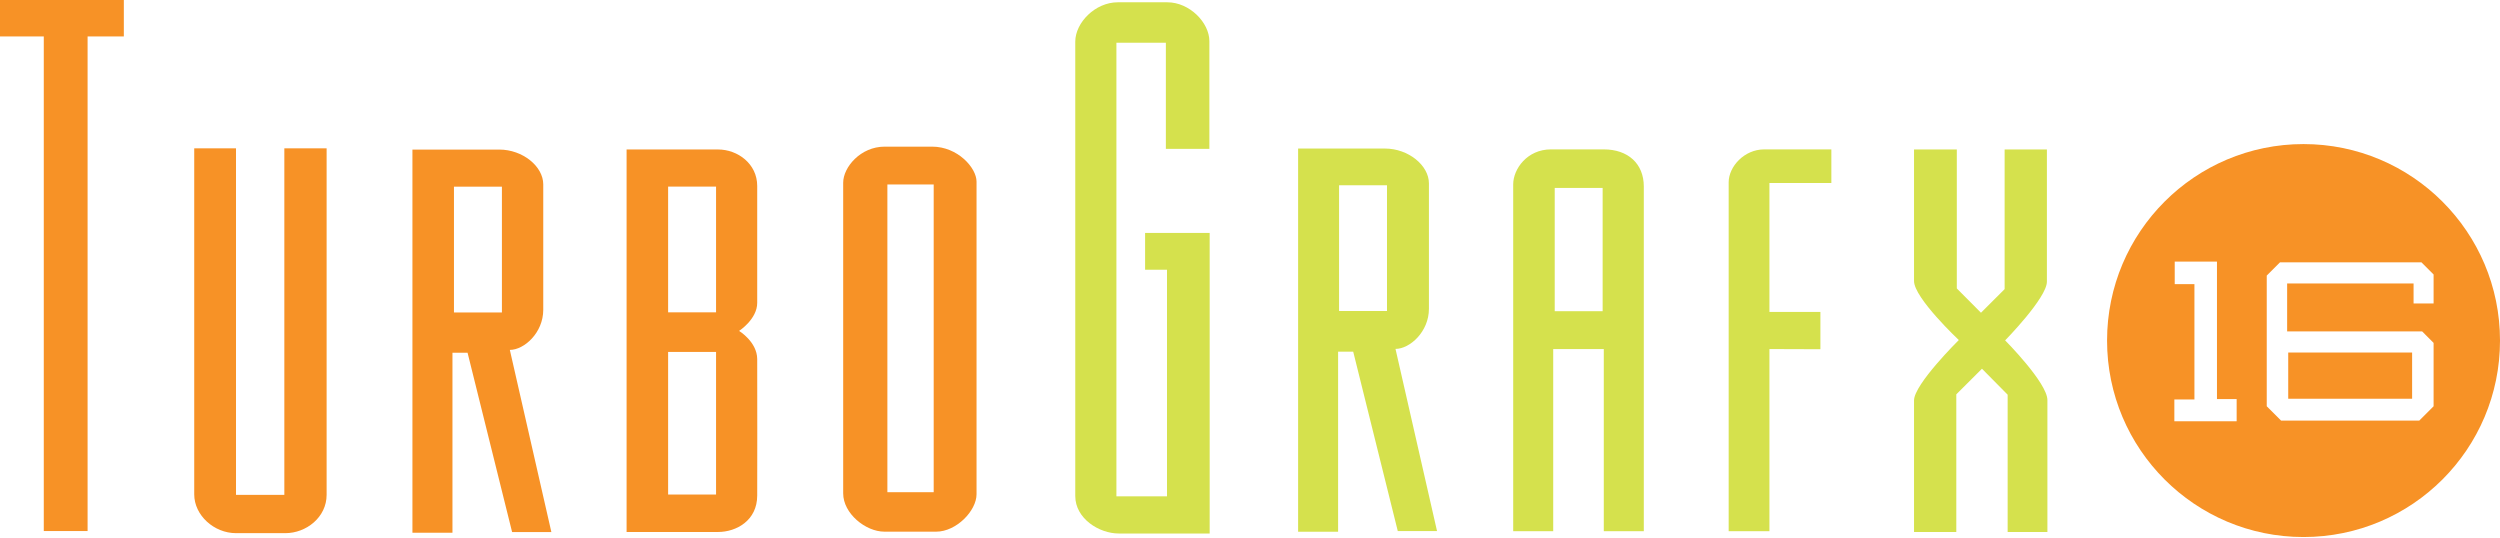
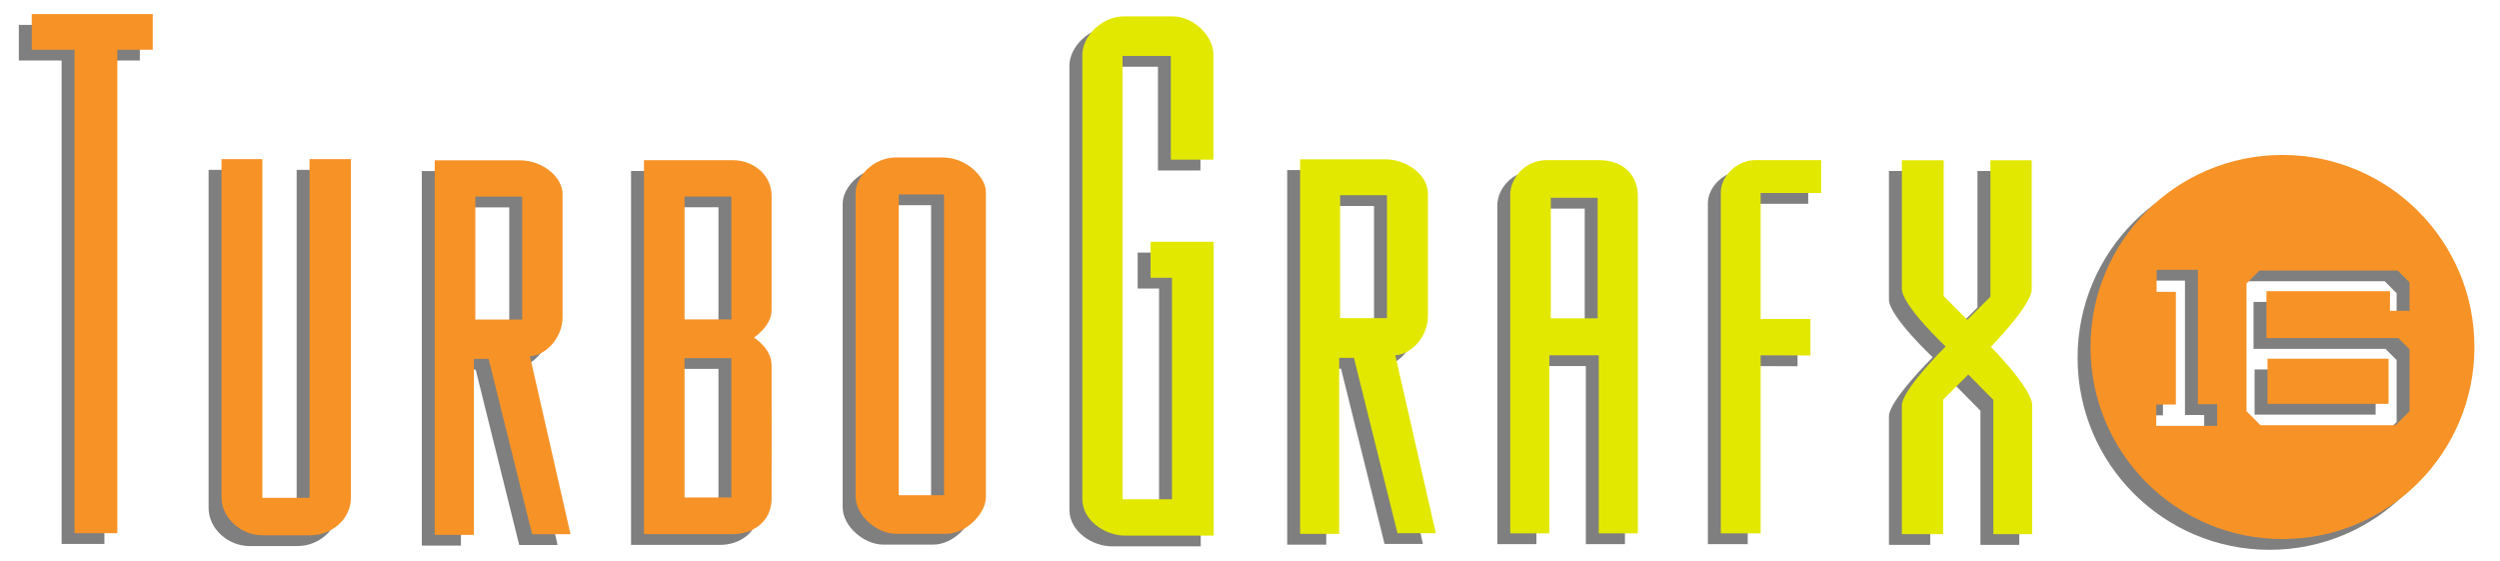
- <svg xmlns="http://www.w3.org/2000/svg" version="1.1" id="Ebene_1" x="0px" y="0px" width="566.926px" height="121.783px" viewBox="0 0 566.926 121.783" enable-background="new 0 0 566.926 121.783" xml:space="preserve">
-   <g>
-     <polygon fill="#F79226" points="0,0 28.081,0 28.081,8.264 19.862,8.264 19.862,120.425 9.929,120.425 9.929,8.264 0,8.264  " />
-     <path fill="#F79226" d="M53.519,112.216H64.48V33.634h9.587v78.582c0,5.085-4.622,8.688-9.36,8.688H53.519   c-5.007,0-9.474-4.075-9.474-8.791V33.634h9.474V112.216z" />
-     <path fill="#D5E14D" d="M259.674,52.827h14.642v68.155h-20.632c-4.412,0-9.846-3.377-9.846-8.5V9.457   c0-4.328,4.535-8.937,9.629-8.937h11.259c4.994,0,9.525,4.567,9.525,8.836v24.407h-9.868V9.696H253.17v102.862h11.472V61.168   h-4.968V52.827z" />
-     <path fill="#D5E14D" d="M401.255,79.154v41.31h-9.244V41.345c0-3.574,3.552-7.468,8.047-7.468h15.24v7.626h-14.043v29.232h11.56   v8.458L401.255,79.154z" />
-     <path fill="#D5E14D" d="M434.045,33.899h9.703v31.512l5.479,5.509l5.363-5.356V33.899h9.586v29.982   c0,3.661-9.47,13.306-9.47,13.306s9.586,9.639,9.586,13.546v29.905h-9.017V89.504l-5.822-5.887l-5.821,5.81v31.212h-9.587V90.805   c0-3.668,10.155-13.694,10.155-13.694s-10.155-9.538-10.155-13.381V33.899z" />
-     <path fill="#F79226" d="M115.616,79.349c3.253,0,7.578-3.888,7.578-9.092V41.82c0-4.092-4.667-7.902-9.975-7.902H93.528v86.894   h9.076V79.988h3.425l10.101,40.67h8.904L115.616,79.349z M113.82,70.852h-10.874V42.337h10.874V70.852z" />
-     <path fill="#D5E14D" d="M316.457,79.122c3.254,0,7.581-3.895,7.581-9.095V41.59c0-4.091-4.67-7.905-9.975-7.905h-19.69v86.9h9.069   v-40.83h3.428l10.104,40.669h8.901L316.457,79.122z M314.529,70.528h-10.867V42.014h10.867V70.528z" />
-     <path fill="#F79226" d="M171.712,81.398c-0.042-3.894-4.107-6.358-4.107-6.358s4.107-2.658,4.107-6.353V42.16   c0-5.007-4.408-8.264-8.901-8.264h-20.719v86.743h20.719c4.195,0,8.901-2.62,8.901-8.261   C171.712,112.378,171.758,85.287,171.712,81.398z M162.381,112.139H151.51V79.808h10.871V112.139z M162.381,70.832H151.51V42.318   h10.871V70.832z" />
-     <path fill="#F79226" d="M211.392,33.255h-5.479h-5.308c-5.437,0-9.396,4.648-9.396,8.183v70.447c0,4.554,5.072,8.682,9.354,8.682   h11.728c4.58,0,9.16-4.729,9.16-8.5V41.199C221.451,38.023,217.126,33.255,211.392,33.255z M211.734,111.614h-10.502V41.836h10.502   V111.614z" />
-     <path fill="#D5E14D" d="M363.691,33.876h-11.979c-5.396,0-8.564,4.447-8.564,7.944v78.644h9.075v-41.31h11.469v41.31h9.076V42.295   C372.767,37.107,369.177,33.876,363.691,33.876z M363.432,70.576h-10.867v-27.96h10.867V70.576z" />
-     <g>
-       <g>
-         <rect x="518.902" y="79.943" fill="#F79226" width="28.094" height="10.479" />
-         <path fill="#F79226" d="M522.37,32.673c-24.607,0-44.551,19.946-44.551,44.553c0,24.607,19.943,44.557,44.551,44.557     c24.606,0,44.557-19.949,44.557-44.557C566.926,52.62,546.976,32.673,522.37,32.673z M507.207,95.533h-14.128v-4.949h4.554     V64.438h-4.47v-5.113h9.58V90.5h4.464V95.533z M551.867,68.824h-4.541v-4.548h-28.67v10.88h30.617l2.594,2.601v14.374     l-3.247,3.247h-31.341l-3.248-3.247v-29.64l3.008-3.005h32.072l2.756,2.759V68.824z" />
-       </g>
-     </g>
+ <svg xmlns="http://www.w3.org/2000/svg" width="580px" height="130px" enable-background="new -7.371 -3.275 580 130" version="1.1" viewBox="-7.371 -3.275 580 130" xml:space="preserve">
+   <g opacity=".5">
+     <polygon points="-3 2.5 25.081 2.5 25.081 10.765 16.862 10.765 16.862 122.92 6.929 122.92 6.929 10.765 -3 10.765" />
+     <path d="m50.519 114.72h10.961v-78.582h9.587v78.582c0 5.085-4.622 8.688-9.36 8.688h-11.188c-5.007 0-9.474-4.075-9.474-8.791v-78.479h9.474v78.582z" />
+     <path d="m256.67 55.327h14.642v68.154h-20.632c-4.412 0-9.846-3.377-9.846-8.5v-103.02c0-4.328 4.535-8.937 9.629-8.937h11.259c4.994 0 9.525 4.566 9.525 8.836v24.406h-9.868v-24.066h-11.213v102.86h11.472v-51.39h-4.968v-8.34z" />
+     <path d="m398.26 81.654v41.31h-9.244v-79.119c0-3.574 3.552-7.468 8.047-7.468h15.24v7.626h-14.043v29.232h11.56v8.457l-11.56-0.038z" />
+     <path d="m431.04 36.399h9.703v31.512l5.479 5.509 5.363-5.356v-31.665h9.586v29.981c0 3.661-9.47 13.306-9.47 13.306s9.586 9.64 9.586 13.547v29.904h-9.017v-31.133l-5.822-5.887-5.821 5.81v31.213h-9.587v-29.834c0-3.669 10.155-13.695 10.155-13.695s-10.155-9.537-10.155-13.381v-29.831z" />
+     <path d="m112.62 81.849c3.253 0 7.578-3.888 7.578-9.092v-28.438c0-4.092-4.667-7.901-9.975-7.901h-19.691v86.894h9.076v-40.824h3.425l10.101 40.67h8.904l-9.418-41.309zm-1.796-8.496h-10.874v-28.516h10.874v28.516z" />
+     <path d="m313.46 81.622c3.254 0 7.581-3.895 7.581-9.096v-28.436c0-4.091-4.67-7.905-9.976-7.905h-19.689v86.9h9.068v-40.83h3.429l10.104 40.669h8.901l-9.418-41.302zm-1.928-8.594h-10.867v-28.513h10.867v28.513z" />
+     <path d="m168.71 83.897c-0.042-3.894-4.107-6.357-4.107-6.357s4.107-2.658 4.107-6.354v-26.526c0-5.007-4.408-8.265-8.901-8.265h-20.719v86.744h20.719c4.195 0 8.901-2.621 8.901-8.262 0 1e-3 0.046-27.09 0-30.98zm-9.331 30.743h-10.871v-32.332h10.871v32.332zm0-41.308h-10.871v-28.515h10.871v28.515z" />
+     <path d="m208.39 35.755h-10.787c-5.437 0-9.396 4.648-9.396 8.184v70.446c0 4.554 5.072 8.683 9.354 8.683h11.728c4.58 0 9.16-4.729 9.16-8.5v-70.869c0-3.177-4.325-7.944-10.059-7.944zm0.342 78.359h-10.502v-69.778h10.502v69.778z" />
+     <path d="m360.69 36.376h-11.979c-5.396 0-8.563 4.447-8.563 7.943v78.645h9.074v-41.31h11.47v41.31h9.075v-78.169c-1e-3 -5.189-3.591-8.419-9.077-8.419zm-0.259 36.7h-10.867v-27.96h10.867v27.96z" />
+     <rect x="515.9" y="82.442" width="28.094" height="10.479" />
+     <path d="m519.37 35.173c-24.607 0-44.551 19.946-44.551 44.553s19.942 44.558 44.551 44.558c24.606 0 44.557-19.949 44.557-44.558-1e-3 -24.606-19.95-44.553-44.557-44.553zm-15.163 62.86h-14.128v-4.949h4.554v-26.146h-4.47v-5.113h9.58v31.175h4.464v5.033zm44.66-26.709h-4.541v-4.548h-28.67v10.88h30.617l2.594 2.601v14.374l-3.247 3.247h-31.341l-3.248-3.247v-29.64l3.008-3.006h32.072l2.756 2.76v6.579z" />
+   </g>
+   <polygon points="0 0 28.081 0 28.081 8.264 19.862 8.264 19.862 120.42 9.929 120.42 9.929 8.264 0 8.264" fill="#F79226" />
+   <path d="m53.519 112.22h10.961v-78.582h9.587v78.582c0 5.085-4.622 8.688-9.36 8.688h-11.188c-5.007 0-9.474-4.075-9.474-8.791v-78.479h9.474v78.582z" fill="#F79226" />
+   <path d="m259.67 52.827h14.642v68.154h-20.632c-4.412 0-9.846-3.377-9.846-8.5v-103.02c0-4.328 4.535-8.937 9.629-8.937h11.259c4.994 0 9.525 4.567 9.525 8.836v24.407h-9.868v-24.067h-11.213v102.86h11.472v-51.39h-4.968v-8.34z" fill="#E3E800" />
+   <path d="m401.26 79.154v41.31h-9.244v-79.119c0-3.574 3.552-7.468 8.047-7.468h15.24v7.626h-14.043v29.232h11.56v8.457l-11.56-0.038z" fill="#E3E800" />
+   <path d="m434.04 33.899h9.703v31.512l5.479 5.509 5.363-5.356v-31.665h9.586v29.982c0 3.661-9.47 13.306-9.47 13.306s9.586 9.64 9.586 13.547v29.904h-9.017v-31.134l-5.822-5.887-5.821 5.81v31.213h-9.587v-29.834c0-3.669 10.155-13.695 10.155-13.695s-10.155-9.537-10.155-13.381v-29.831z" fill="#E3E800" />
+   <path d="m115.62 79.349c3.253 0 7.578-3.888 7.578-9.092v-28.437c0-4.092-4.667-7.902-9.975-7.902h-19.691v86.894h9.076v-40.824h3.425l10.101 40.67h8.904l-9.418-41.309zm-1.796-8.496h-10.874v-28.516h10.874v28.516z" fill="#F79226" />
+   <path d="m316.46 79.122c3.254 0 7.581-3.895 7.581-9.096v-28.436c0-4.091-4.67-7.905-9.976-7.905h-19.689v86.9h9.068v-40.83h3.429l10.104 40.669h8.901l-9.418-41.302zm-1.928-8.594h-10.867v-28.514h10.867v28.514z" fill="#E3E800" />
+   <path d="m171.71 81.397c-0.042-3.894-4.107-6.357-4.107-6.357s4.107-2.658 4.107-6.354v-26.526c0-5.007-4.408-8.264-8.901-8.264h-20.719v86.744h20.719c4.195 0 8.901-2.621 8.901-8.262 0 0 0.046-27.091 0-30.981zm-9.331 30.743h-10.871v-32.332h10.871v32.332zm0-41.308h-10.871v-28.514h10.871v28.514z" fill="#F79226" />
+   <path d="m211.39 33.255h-10.787c-5.437 0-9.396 4.648-9.396 8.183v70.447c0 4.554 5.072 8.683 9.354 8.683h11.728c4.58 0 9.16-4.729 9.16-8.5v-70.869c0-3.176-4.325-7.944-10.059-7.944zm0.342 78.359h-10.502v-69.778h10.502v69.778z" fill="#F79226" />
+   <path d="m363.69 33.876h-11.979c-5.396 0-8.563 4.447-8.563 7.944v78.644h9.074v-41.31h11.47v41.31h9.075v-78.169c-1e-3 -5.188-3.591-8.419-9.077-8.419zm-0.259 36.7h-10.867v-27.96h10.867v27.96z" fill="#E3E800" />
+   <g fill="#F79226">
+     <rect x="518.9" y="79.942" width="28.094" height="10.479" />
+     <path d="m522.37 32.673c-24.607 0-44.551 19.946-44.551 44.553s19.942 44.558 44.551 44.558c24.606 0 44.557-19.949 44.557-44.558-1e-3 -24.606-19.95-44.553-44.557-44.553zm-15.163 62.86h-14.128v-4.949h4.554v-26.146h-4.47v-5.113h9.58v31.175h4.464v5.033zm44.66-26.709h-4.541v-4.548h-28.67v10.88h30.617l2.594 2.601v14.374l-3.247 3.247h-31.341l-3.248-3.247v-29.64l3.008-3.005h32.072l2.756 2.759v6.579z" />
  </g>
</svg>
